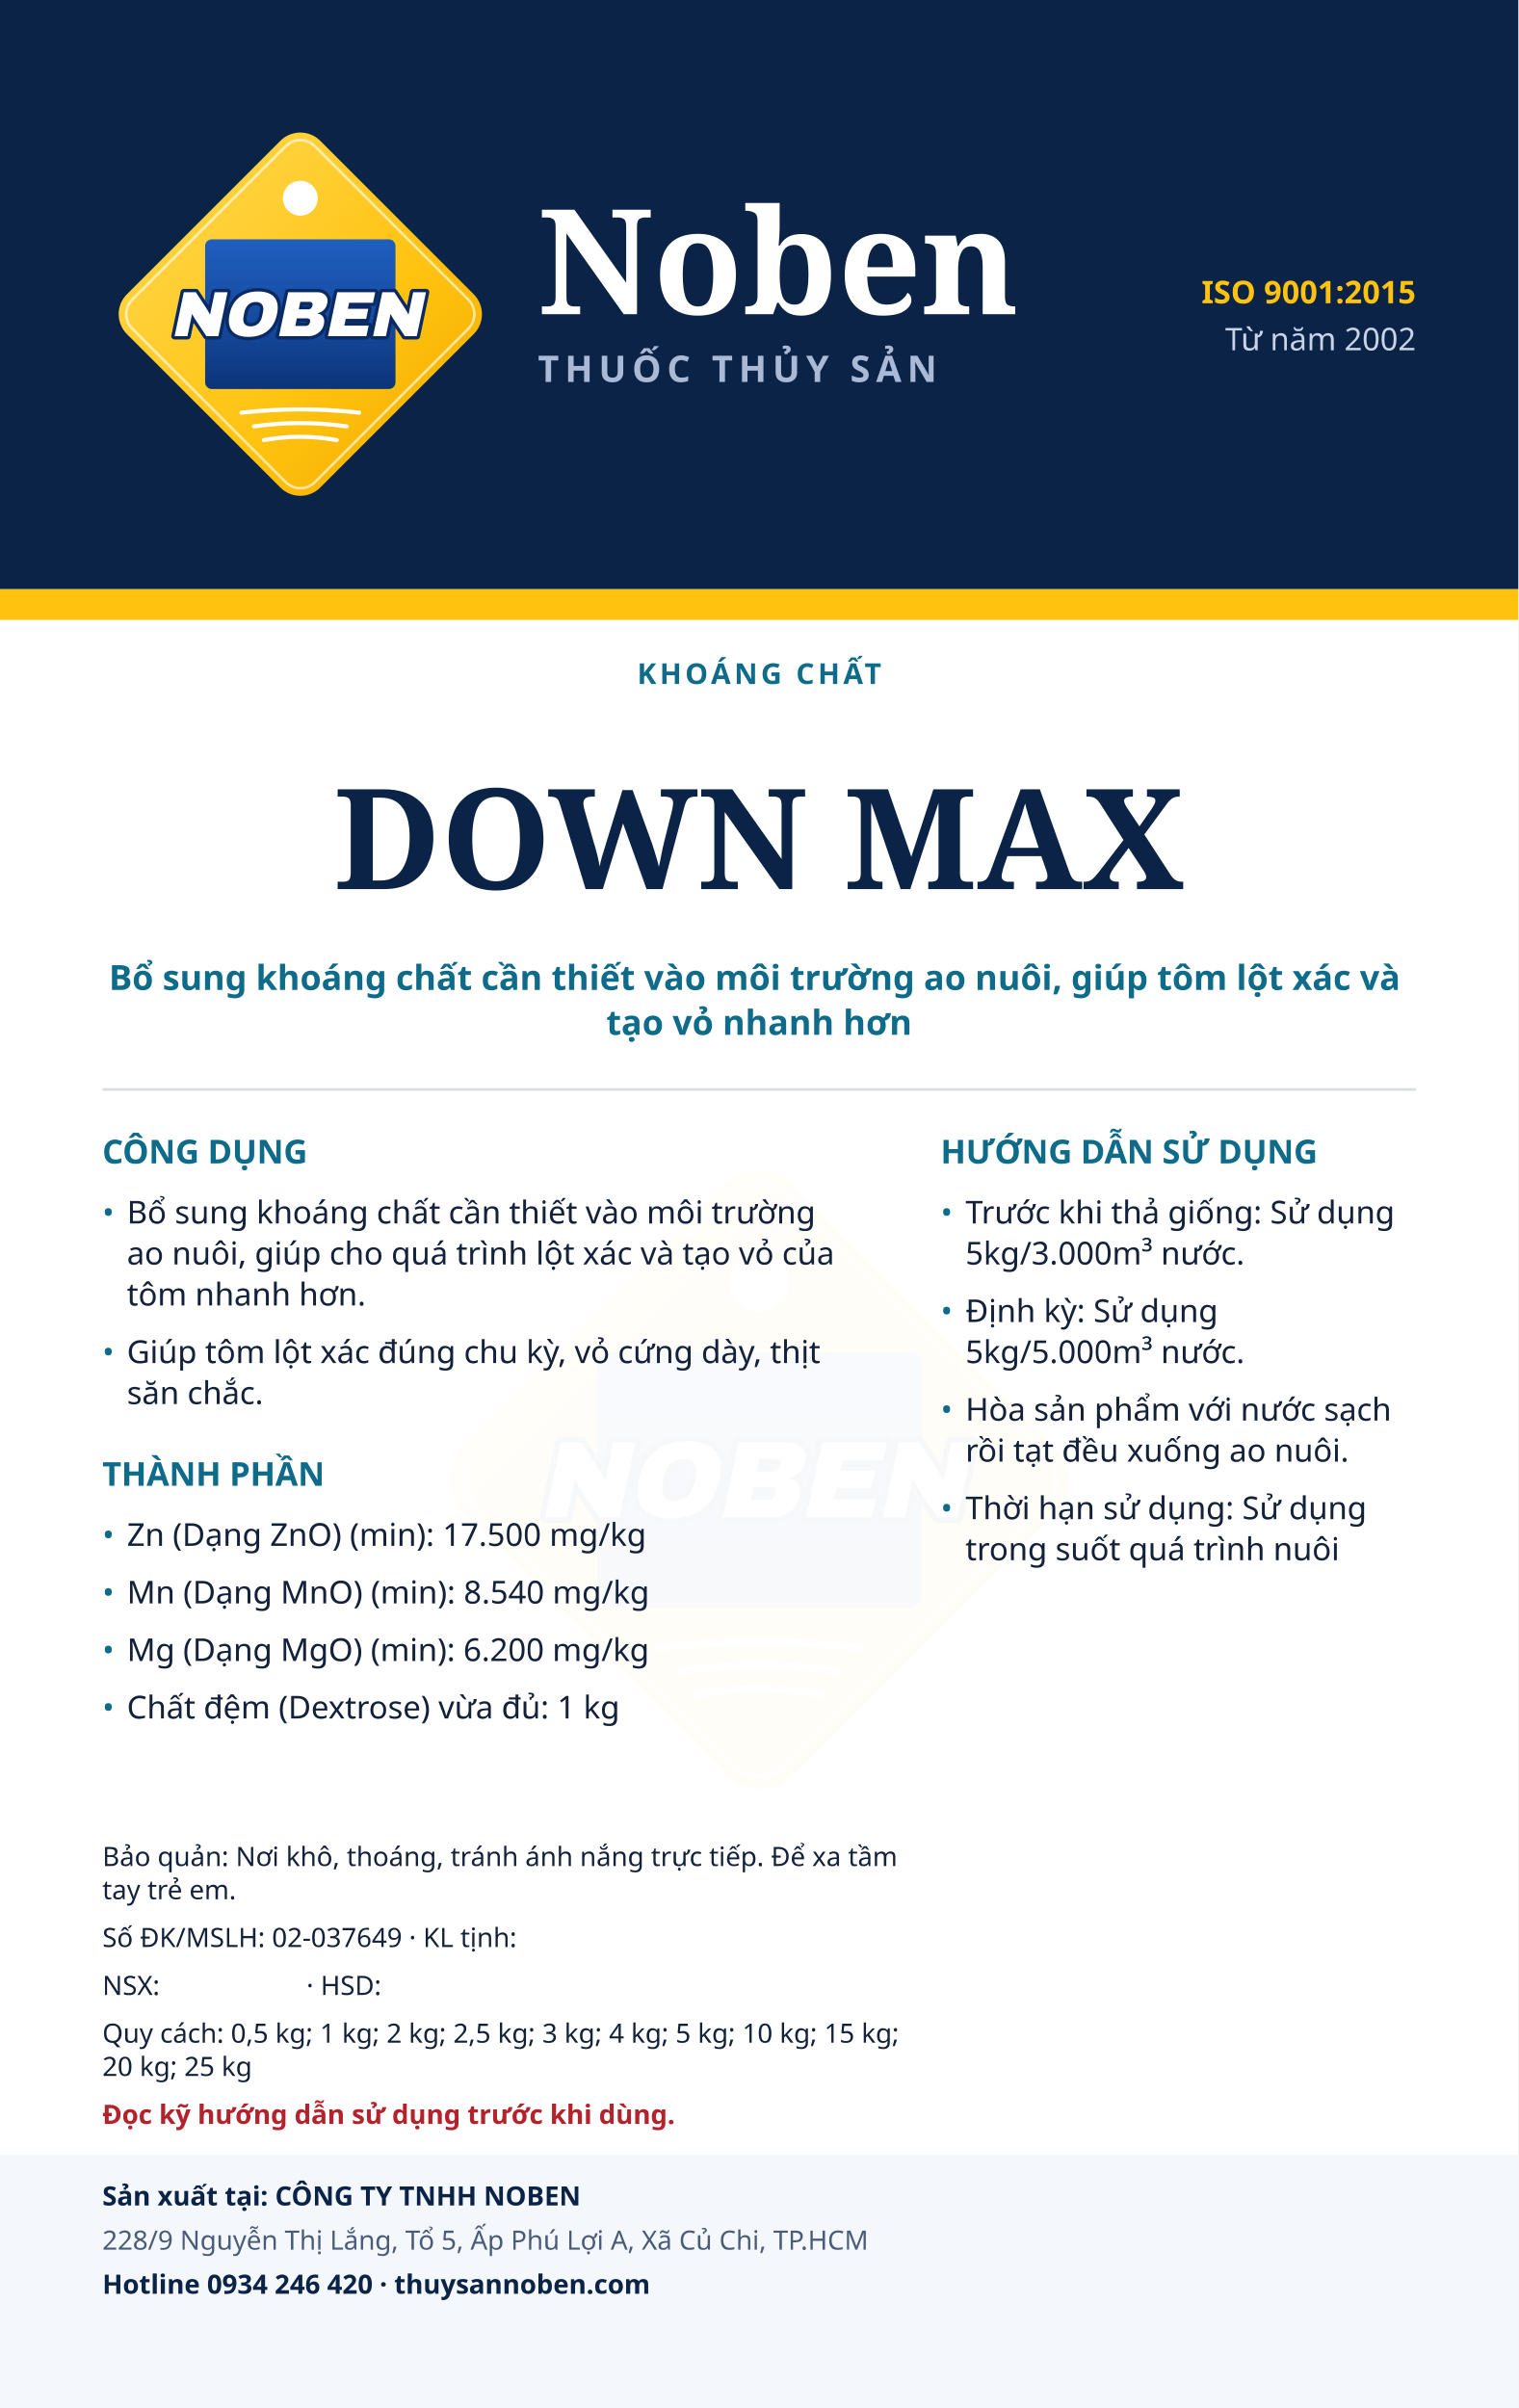
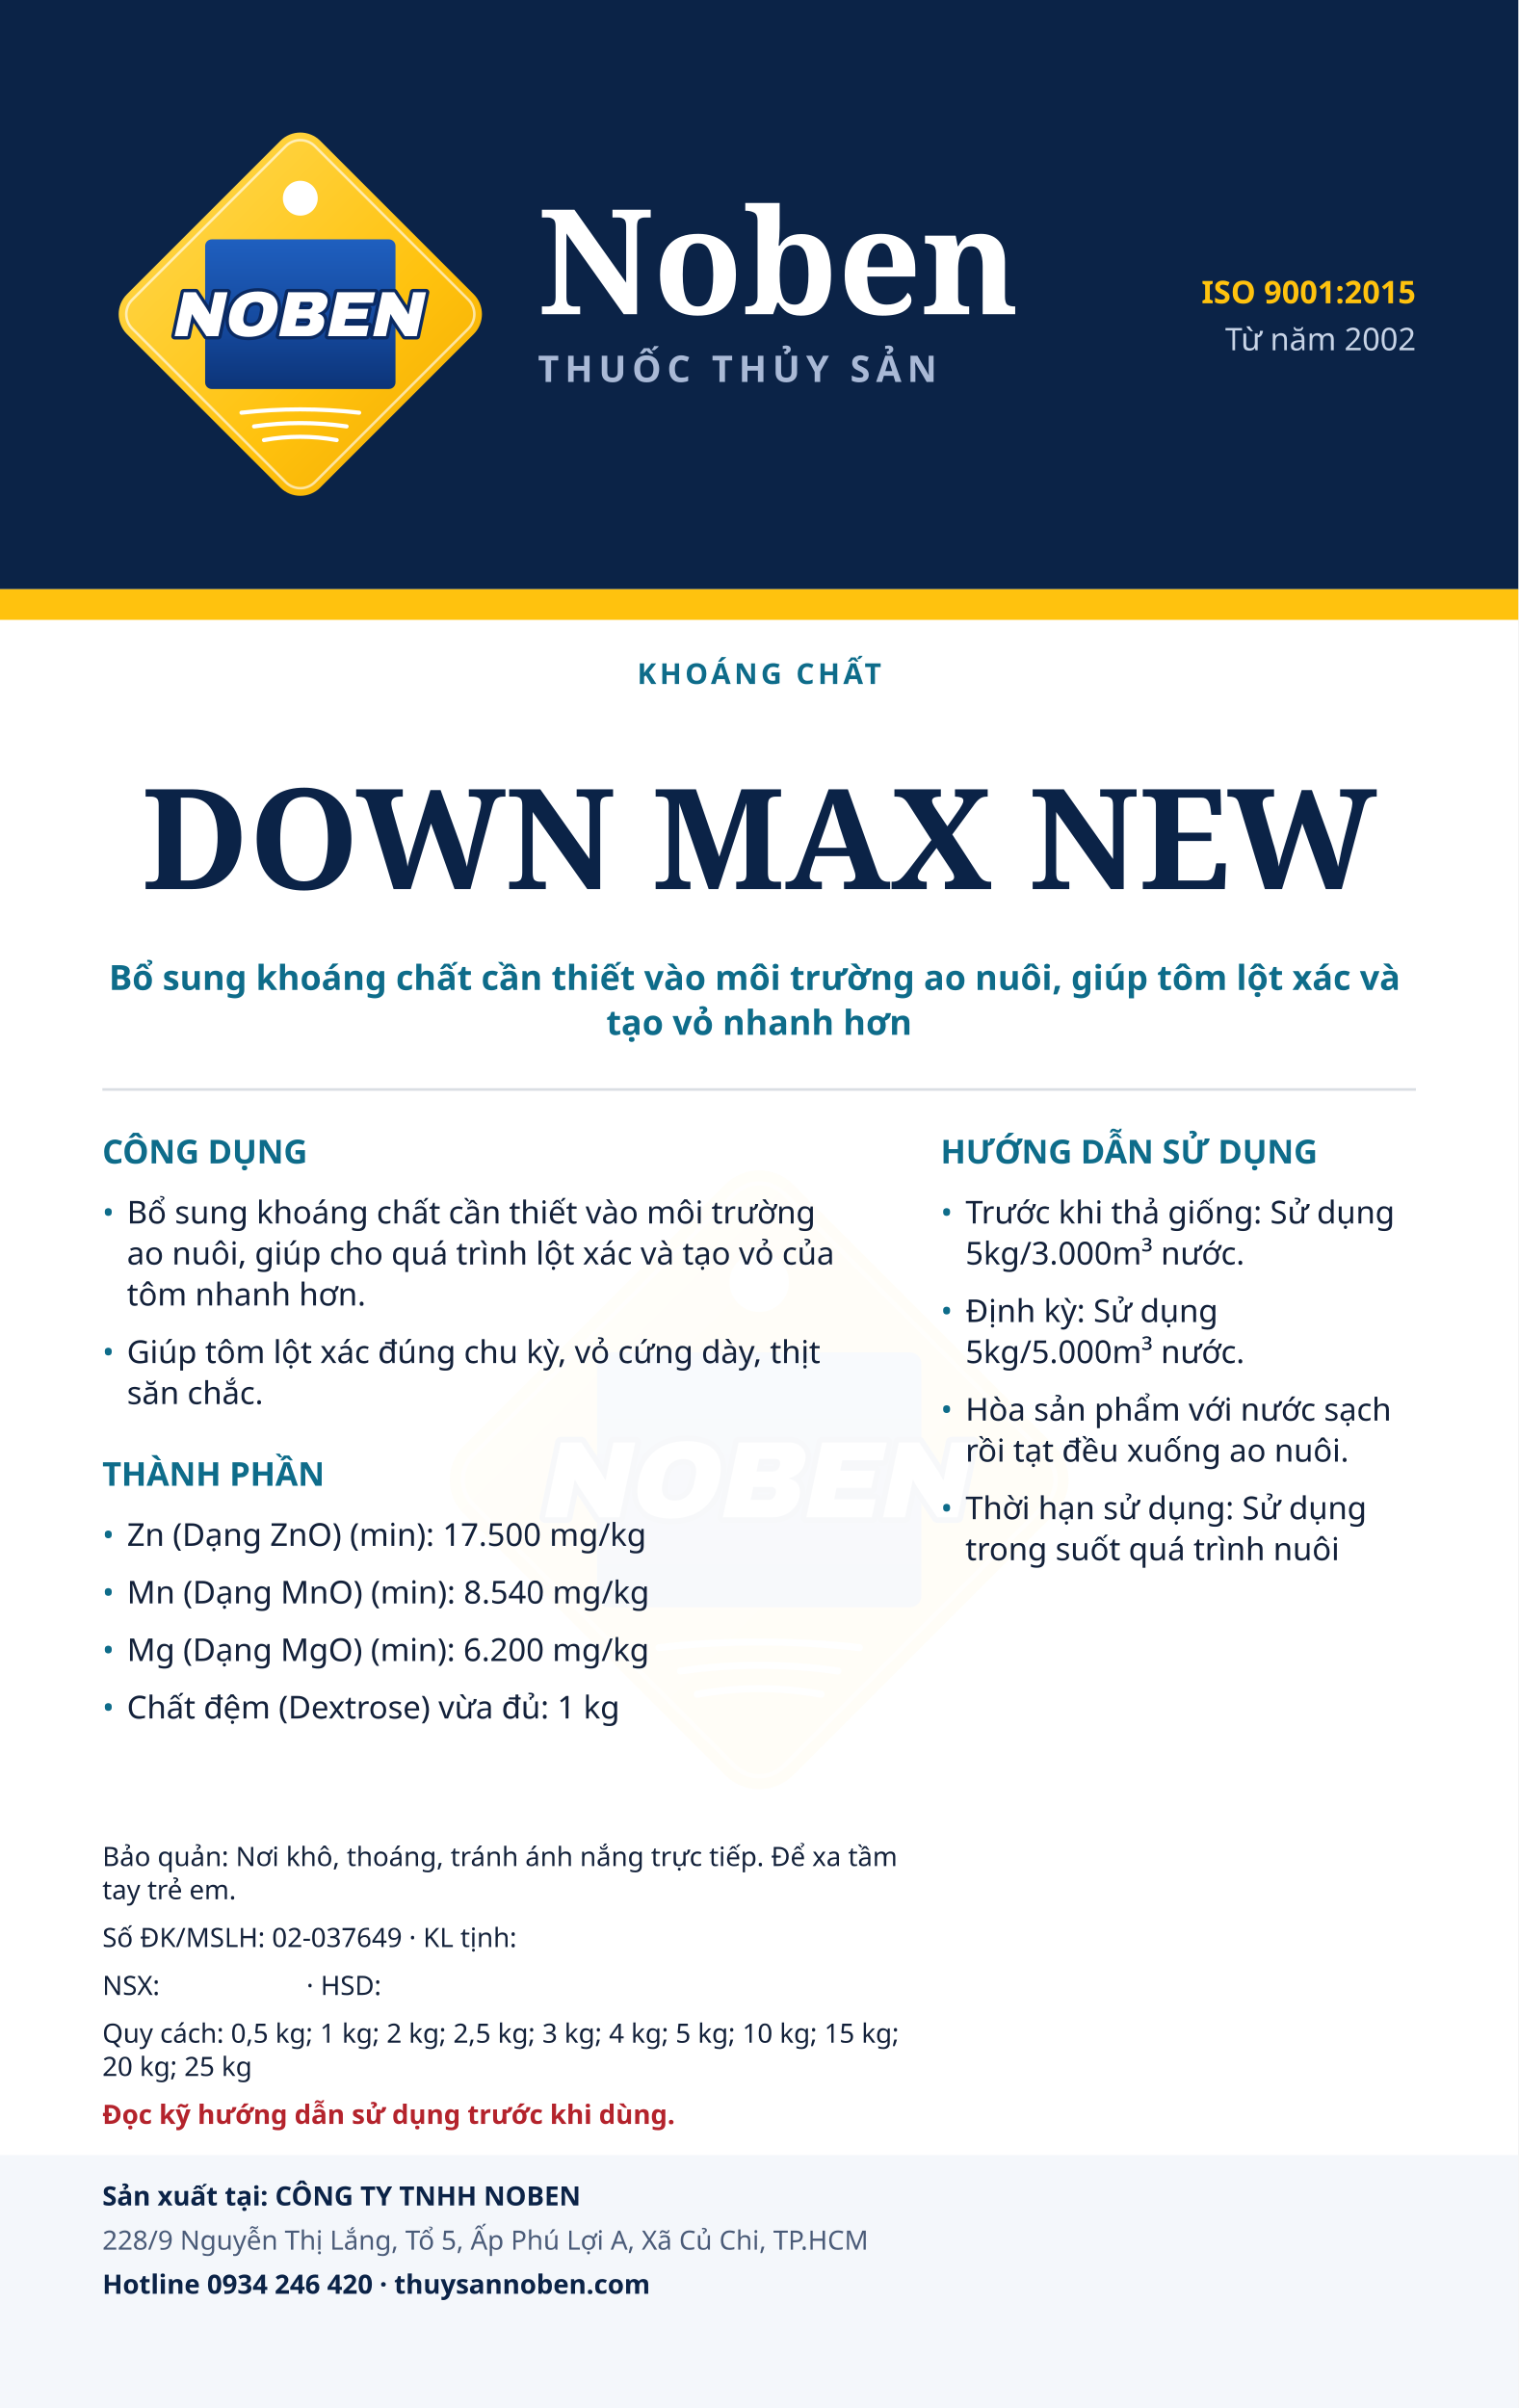
<svg xmlns="http://www.w3.org/2000/svg" xmlns:xlink="http://www.w3.org/1999/xlink" width="116mm" height="183.98mm" viewBox="-3 -3 116 183.98" data-trim="110 177.98" data-tran-le="3" data-an-toan="4.82">
  <defs>
    <clipPath id="nb-trang-giua">
      <rect x="0" y="44.36" width="110" height="117.29" />
    </clipPath>
  </defs>
  <g id="nen">
    <rect x="-3" y="-3" width="116" height="183.98" fill="#ffffff" />
    <rect x="-3" y="161.65" width="116" height="19.33" fill="#f4f7fb" />
    <g opacity="0.035" clip-path="url(#nb-trang-giua)">
      <use href="#nb-mark-art" xlink:href="#nb-mark-art" transform="translate(29.24 84.3) scale(0.10064)" />
    </g>
  </g>
  <g id="dai-thuong-hieu" data-khung="38.09 0 67.09 42.02">
    <rect x="-3" y="-3" width="116" height="45.02" fill="#0b2347" />
    <rect x="-3" y="42.02" width="116" height="2.34" fill="#ffc20e" />
    <text font-family="'Playfair Display ExtraBold', 'Playfair Display', serif" font-weight="800" font-size="11.18" fill="#ffffff" x="38.09" y="21.01">Noben</text>
    <text font-family="'Be Vietnam Pro SemiBold', 'Be Vietnam Pro', sans-serif" font-weight="600" font-size="2.79" fill="#a9b9d6" letter-spacing="0.45" x="38.09" y="26.18">THUỐC THỦY SẢN</text>
    <text font-family="'Be Vietnam Pro SemiBold', 'Be Vietnam Pro', sans-serif" font-weight="600" font-size="2.39" fill="#ffc20e" text-anchor="end" x="105.18" y="20.17">ISO 9001:2015</text>
    <text font-family="'Be Vietnam Pro', sans-serif" font-weight="400" font-size="2.39" fill="#c7d3e6" text-anchor="end" x="105.18" y="23.76">Từ năm 2002</text>
  </g>
  <g id="logo">
    <g transform="translate(4.82 5.88) scale(0.05908)">
      <g id="nb-mark-art">
        <defs>
          <linearGradient id="nb-g" x1="0" y1="0" x2="1" y2="1">
            <stop offset="0" stop-color="#ffdb57" />
            <stop offset=".618" stop-color="#ffc20e" />
            <stop offset="1" stop-color="#f2a900" />
          </linearGradient>
          <linearGradient id="nb-b" x1="0" y1="0" x2="0" y2="1">
            <stop offset="0" stop-color="#1f5fbf" />
            <stop offset=".618" stop-color="#14479a" />
            <stop offset="1" stop-color="#0c3478" />
          </linearGradient>
        </defs>
        <path d="M281.79 31.79 L480.21 230.21 A36.47 36.47 0 0 1 480.21 281.79 L281.79 480.21 A36.47 36.47 0 0 1 230.21 480.21 L31.79 281.79 A36.47 36.47 0 0 1 31.79 230.21 L230.21 31.79 A36.47 36.47 0 0 1 281.79 31.79 Z" fill="url(#nb-g)" />
        <path d="M274.83 38.76 L473.24 237.17 A26.62 26.62 0 0 1 473.24 274.83 L274.83 473.24 A26.62 26.62 0 0 1 237.17 473.24 L38.76 274.83 A26.62 26.62 0 0 1 38.76 237.17 L237.17 38.76 A26.62 26.62 0 0 1 274.83 38.76 Z" fill="none" stroke="#ffffff" stroke-opacity=".618" stroke-width="3.29" />
        <path d="M141.52 159.23 H370.48 A8.61 8.61 0 0 1 379.09 167.84 V344.16 A8.61 8.61 0 0 1 370.48 352.77 H141.52 A8.61 8.61 0 0 1 132.91 344.16 V167.84 A8.61 8.61 0 0 1 141.52 159.23 Z" fill="url(#nb-b)" />
        <circle cx="256" cy="106.02" r="22.54" fill="#ffffff" />
        <g transform="translate(93.46 284.39) scale(0.89704)">
          <g fill="none" stroke="#0a2a63" stroke-width="9.6" stroke-linejoin="round">
            <path transform="translate(-6.81 0)" d="M6.808 0.0 20.1 -63.296H37.396L52.312 -40.572Q52.947 -39.652 53.96 -37.904Q54.973 -36.156 56.022 -34.362Q57.071 -32.568 57.575 -31.464L58.074 -31.648Q58.523 -34.224 59.054 -36.754Q59.586 -39.284 59.856 -40.572L64.628 -63.296H83.12L69.828 0.0H52.624L35.765 -25.3Q34.587 -27.14 33.802 -28.658Q33.017 -30.176 32.295 -31.556L31.796 -31.372Q31.521 -29.624 31.154 -27.876Q30.787 -26.128 30.613 -25.3L25.3 0.0Z " />
            <path transform="translate(-7.2 0)" d="M113.676 1.104Q102.912 1.104 96.049 -2.576Q89.186 -6.256 86.674 -13.57Q84.162 -20.884 86.422 -31.648Q88.702 -42.504 94.276 -49.772Q99.85 -57.04 108.259 -60.72Q116.668 -64.4 127.432 -64.4Q138.288 -64.4 145.151 -60.72Q152.014 -57.04 154.536 -49.772Q157.058 -42.504 154.778 -31.648Q152.518 -20.884 146.934 -13.57Q141.35 -6.256 132.941 -2.576Q124.532 1.104 113.676 1.104ZM116.864 -14.076Q120.176 -14.076 122.928 -15.134Q125.68 -16.192 127.788 -18.124Q129.896 -20.056 131.294 -22.77Q132.692 -25.484 133.368 -28.704L134.604 -34.592Q135.281 -37.812 135.022 -40.526Q134.764 -43.24 133.468 -45.172Q132.172 -47.104 129.864 -48.162Q127.556 -49.22 124.244 -49.22Q120.932 -49.22 118.18 -48.162Q115.428 -47.104 113.366 -45.172Q111.304 -43.24 109.906 -40.526Q108.509 -37.812 107.832 -34.592L106.596 -28.704Q105.92 -25.484 106.178 -22.77Q106.436 -20.056 107.686 -18.124Q108.936 -16.192 111.244 -15.134Q113.552 -14.076 116.864 -14.076Z " />
            <path transform="translate(-7.59 0)" d="M158.08 0.0 171.372 -63.296H213.508Q218.292 -63.296 221.833 -61.318Q225.373 -59.34 227.031 -55.844Q228.689 -52.348 227.723 -47.748Q226.757 -43.148 224.667 -40.204Q222.577 -37.26 219.827 -35.558Q217.078 -33.856 214.052 -33.028L213.975 -32.66Q217.132 -31.924 219.469 -30.13Q221.807 -28.336 222.786 -25.116Q223.766 -21.896 222.704 -16.836Q221.641 -11.776 218.365 -8.004Q215.089 -4.232 210.504 -2.116Q205.92 0.0 200.768 0.0ZM181.503 -14.72H196.959Q199.075 -14.72 200.672 -16.192Q202.269 -17.664 202.888 -20.608Q203.177 -21.988 202.821 -23.138Q202.464 -24.288 201.542 -24.932Q200.619 -25.576 199.239 -25.576H183.783ZM186.526 -38.64H200.51Q201.982 -38.64 203.139 -39.33Q204.296 -40.02 205.165 -41.308Q206.033 -42.596 206.439 -44.528Q206.864 -46.552 205.783 -47.978Q204.703 -49.404 202.771 -49.404H188.787Z " />
            <path transform="translate(-7.8 0)" d="M228.932 0.0 242.224 -63.296H296.964L293.776 -48.116H259.368L257.533 -39.376H286.973L283.92 -24.84H254.48L252.452 -15.18H287.504L284.316 0.0Z " />
            <path transform="translate(-8 0)" d="M294.08 0.0 307.372 -63.296H324.668L339.584 -40.572Q340.219 -39.652 341.232 -37.904Q342.245 -36.156 343.294 -34.362Q344.343 -32.568 344.847 -31.464L345.346 -31.648Q345.795 -34.224 346.326 -36.754Q346.858 -39.284 347.128 -40.572L351.9 -63.296H370.392L357.1 0.0H339.896L323.037 -25.3Q321.859 -27.14 321.074 -28.658Q320.289 -30.176 319.567 -31.556L319.068 -31.372Q318.793 -29.624 318.426 -27.876Q318.059 -26.128 317.885 -25.3L312.572 0.0Z" />
          </g>
          <g fill="#ffffff">
            <path transform="translate(-6.81 0)" d="M6.808 0.0 20.1 -63.296H37.396L52.312 -40.572Q52.947 -39.652 53.96 -37.904Q54.973 -36.156 56.022 -34.362Q57.071 -32.568 57.575 -31.464L58.074 -31.648Q58.523 -34.224 59.054 -36.754Q59.586 -39.284 59.856 -40.572L64.628 -63.296H83.12L69.828 0.0H52.624L35.765 -25.3Q34.587 -27.14 33.802 -28.658Q33.017 -30.176 32.295 -31.556L31.796 -31.372Q31.521 -29.624 31.154 -27.876Q30.787 -26.128 30.613 -25.3L25.3 0.0Z " />
            <path transform="translate(-7.2 0)" d="M113.676 1.104Q102.912 1.104 96.049 -2.576Q89.186 -6.256 86.674 -13.57Q84.162 -20.884 86.422 -31.648Q88.702 -42.504 94.276 -49.772Q99.85 -57.04 108.259 -60.72Q116.668 -64.4 127.432 -64.4Q138.288 -64.4 145.151 -60.72Q152.014 -57.04 154.536 -49.772Q157.058 -42.504 154.778 -31.648Q152.518 -20.884 146.934 -13.57Q141.35 -6.256 132.941 -2.576Q124.532 1.104 113.676 1.104ZM116.864 -14.076Q120.176 -14.076 122.928 -15.134Q125.68 -16.192 127.788 -18.124Q129.896 -20.056 131.294 -22.77Q132.692 -25.484 133.368 -28.704L134.604 -34.592Q135.281 -37.812 135.022 -40.526Q134.764 -43.24 133.468 -45.172Q132.172 -47.104 129.864 -48.162Q127.556 -49.22 124.244 -49.22Q120.932 -49.22 118.18 -48.162Q115.428 -47.104 113.366 -45.172Q111.304 -43.24 109.906 -40.526Q108.509 -37.812 107.832 -34.592L106.596 -28.704Q105.92 -25.484 106.178 -22.77Q106.436 -20.056 107.686 -18.124Q108.936 -16.192 111.244 -15.134Q113.552 -14.076 116.864 -14.076Z " />
            <path transform="translate(-7.59 0)" d="M158.08 0.0 171.372 -63.296H213.508Q218.292 -63.296 221.833 -61.318Q225.373 -59.34 227.031 -55.844Q228.689 -52.348 227.723 -47.748Q226.757 -43.148 224.667 -40.204Q222.577 -37.26 219.827 -35.558Q217.078 -33.856 214.052 -33.028L213.975 -32.66Q217.132 -31.924 219.469 -30.13Q221.807 -28.336 222.786 -25.116Q223.766 -21.896 222.704 -16.836Q221.641 -11.776 218.365 -8.004Q215.089 -4.232 210.504 -2.116Q205.92 0.0 200.768 0.0ZM181.503 -14.72H196.959Q199.075 -14.72 200.672 -16.192Q202.269 -17.664 202.888 -20.608Q203.177 -21.988 202.821 -23.138Q202.464 -24.288 201.542 -24.932Q200.619 -25.576 199.239 -25.576H183.783ZM186.526 -38.64H200.51Q201.982 -38.64 203.139 -39.33Q204.296 -40.02 205.165 -41.308Q206.033 -42.596 206.439 -44.528Q206.864 -46.552 205.783 -47.978Q204.703 -49.404 202.771 -49.404H188.787Z " />
            <path transform="translate(-7.8 0)" d="M228.932 0.0 242.224 -63.296H296.964L293.776 -48.116H259.368L257.533 -39.376H286.973L283.92 -24.84H254.48L252.452 -15.18H287.504L284.316 0.0Z " />
            <path transform="translate(-8 0)" d="M294.08 0.0 307.372 -63.296H324.668L339.584 -40.572Q340.219 -39.652 341.232 -37.904Q342.245 -36.156 343.294 -34.362Q344.343 -32.568 344.847 -31.464L345.346 -31.648Q345.795 -34.224 346.326 -36.754Q346.858 -39.284 347.128 -40.572L351.9 -63.296H370.392L357.1 0.0H339.896L323.037 -25.3Q321.859 -27.14 321.074 -28.658Q320.289 -30.176 319.567 -31.556L319.068 -31.372Q318.793 -29.624 318.426 -27.876Q318.059 -26.128 317.885 -25.3L312.572 0.0Z" />
          </g>
        </g>
        <path d="M179.92 383.41 Q256 374.8 332.08 383.41 M196.19 401.13 Q256 392.52 315.81 401.13 M208.98 418.85 Q256 410.24 303.02 418.85" fill="none" stroke="#ffffff" stroke-width="5.32" stroke-linecap="round" />
      </g>
    </g>
  </g>
  <g id="ten-san-pham" data-khung="4.82 44.36 100.36 38.58">
    <text font-family="'Be Vietnam Pro SemiBold', 'Be Vietnam Pro', sans-serif" font-weight="600" font-size="2.2" fill="#0e6c8a" text-anchor="middle" letter-spacing="0.26">
      <tspan x="55" y="49.26">KHOÁNG CHẤT</tspan>
    </text>
    <text font-family="'Playfair Display ExtraBold', 'Playfair Display', serif" font-weight="800" font-size="10.68" fill="#0b2347" text-anchor="middle">
-       <tspan x="55" y="64.93">DOWN MAX</tspan>
+       <tspan x="55" y="64.93">DOWN MAX NEW</tspan>
    </text>
    <text font-family="'Be Vietnam Pro SemiBold', 'Be Vietnam Pro', sans-serif" font-weight="600" font-size="2.64" fill="#0e6c8a" text-anchor="middle">
      <tspan x="55" y="72.63">Bổ sung khoáng chất cần thiết vào môi trường ao nuôi, giúp tôm lột xác và</tspan>
      <tspan x="55" y="76.06">tạo vỏ nhanh hơn</tspan>
    </text>
  </g>
  <g id="cong-dung" data-khung="4.82 82.94 58.75 21.98">
    <line x1="4.82" y1="80.24" x2="105.18" y2="80.24" stroke="#0b2347" stroke-opacity="0.15" stroke-width="0.2" />
    <text font-family="'Be Vietnam Pro SemiBold', 'Be Vietnam Pro', sans-serif" font-weight="600" font-size="2.51" fill="#0e6c8a">
      <tspan x="4.82" y="85.89">CÔNG DỤNG</tspan>
    </text>
    <text font-family="'Be Vietnam Pro', sans-serif" font-weight="400" font-size="2.41" fill="#0e6c8a" x="4.82" y="90.48">•</text>
    <text font-family="'Be Vietnam Pro', sans-serif" font-weight="400" font-size="2.41" fill="#13213a">
      <tspan x="6.7" y="90.48">Bổ sung khoáng chất cần thiết vào môi trường</tspan>
      <tspan x="6.7" y="93.61">ao nuôi, giúp cho quá trình lột xác và tạo vỏ của</tspan>
      <tspan x="6.7" y="96.74">tôm nhanh hơn.</tspan>
    </text>
    <text font-family="'Be Vietnam Pro', sans-serif" font-weight="400" font-size="2.41" fill="#0e6c8a" x="4.82" y="101.14">•</text>
    <text font-family="'Be Vietnam Pro', sans-serif" font-weight="400" font-size="2.41" fill="#13213a">
      <tspan x="6.7" y="101.14">Giúp tôm lột xác đúng chu kỳ, vỏ cứng dày, thịt</tspan>
      <tspan x="6.7" y="104.27">săn chắc.</tspan>
    </text>
  </g>
  <g id="huong-dan" data-khung="68.87 82.94 36.31 33.91">
    <text font-family="'Be Vietnam Pro SemiBold', 'Be Vietnam Pro', sans-serif" font-weight="600" font-size="2.51" fill="#0e6c8a">
      <tspan x="68.87" y="85.89">HƯỚNG DẪN SỬ DỤNG</tspan>
    </text>
    <text font-family="'Be Vietnam Pro', sans-serif" font-weight="400" font-size="2.41" fill="#0e6c8a" x="68.87" y="90.48">•</text>
    <text font-family="'Be Vietnam Pro', sans-serif" font-weight="400" font-size="2.41" fill="#13213a">
      <tspan x="70.76" y="90.48">Trước khi thả giống: Sử dụng</tspan>
      <tspan x="70.76" y="93.61">5kg/3.000m³ nước.</tspan>
    </text>
    <text font-family="'Be Vietnam Pro', sans-serif" font-weight="400" font-size="2.41" fill="#0e6c8a" x="68.87" y="98.01">•</text>
    <text font-family="'Be Vietnam Pro', sans-serif" font-weight="400" font-size="2.41" fill="#13213a">
      <tspan x="70.76" y="98.01">Định kỳ: Sử dụng</tspan>
      <tspan x="70.76" y="101.14">5kg/5.000m³ nước.</tspan>
    </text>
    <text font-family="'Be Vietnam Pro', sans-serif" font-weight="400" font-size="2.41" fill="#0e6c8a" x="68.87" y="105.54">•</text>
    <text font-family="'Be Vietnam Pro', sans-serif" font-weight="400" font-size="2.41" fill="#13213a">
      <tspan x="70.76" y="105.54">Hòa sản phẩm với nước sạch</tspan>
      <tspan x="70.76" y="108.67">rồi tạt đều xuống ao nuôi.</tspan>
    </text>
    <text font-family="'Be Vietnam Pro', sans-serif" font-weight="400" font-size="2.41" fill="#0e6c8a" x="68.87" y="113.07">•</text>
    <text font-family="'Be Vietnam Pro', sans-serif" font-weight="400" font-size="2.41" fill="#13213a">
      <tspan x="70.76" y="113.07">Thời hạn sử dụng: Sử dụng</tspan>
      <tspan x="70.76" y="116.2">trong suốt quá trình nuôi</tspan>
    </text>
  </g>
  <g id="thanh-phan" data-khung="4.82 107.57 58.75 21.38">
    <text font-family="'Be Vietnam Pro SemiBold', 'Be Vietnam Pro', sans-serif" font-weight="600" font-size="2.51" fill="#0e6c8a">
      <tspan x="4.82" y="110.52">THÀNH PHẦN</tspan>
    </text>
    <text font-family="'Be Vietnam Pro', sans-serif" font-weight="400" font-size="2.41" fill="#0e6c8a" x="4.82" y="115.11">•</text>
    <text font-family="'Be Vietnam Pro', sans-serif" font-weight="400" font-size="2.41" fill="#13213a">
      <tspan x="6.7" y="115.11">Zn (Dạng ZnO) (min): 17.500 mg/kg</tspan>
    </text>
    <text font-family="'Be Vietnam Pro', sans-serif" font-weight="400" font-size="2.41" fill="#0e6c8a" x="4.82" y="119.51">•</text>
    <text font-family="'Be Vietnam Pro', sans-serif" font-weight="400" font-size="2.41" fill="#13213a">
      <tspan x="6.7" y="119.51">Mn (Dạng MnO) (min): 8.540 mg/kg</tspan>
    </text>
    <text font-family="'Be Vietnam Pro', sans-serif" font-weight="400" font-size="2.41" fill="#0e6c8a" x="4.82" y="123.91">•</text>
    <text font-family="'Be Vietnam Pro', sans-serif" font-weight="400" font-size="2.41" fill="#13213a">
      <tspan x="6.7" y="123.91">Mg (Dạng MgO) (min): 6.200 mg/kg</tspan>
    </text>
    <text font-family="'Be Vietnam Pro', sans-serif" font-weight="400" font-size="2.41" fill="#0e6c8a" x="4.82" y="128.3">•</text>
    <text font-family="'Be Vietnam Pro', sans-serif" font-weight="400" font-size="2.41" fill="#13213a">
      <tspan x="6.7" y="128.3">Chất đệm (Dextrose) vừa đủ: 1 kg</tspan>
    </text>
  </g>
  <g id="phap-ly" data-khung="4.82 137.18 100.36 35.98">
    <text font-family="'Be Vietnam Pro', sans-serif" font-weight="400" font-size="2.03" fill="#13213a">
      <tspan x="4.82" y="139.57">Bảo quản: Nơi khô, thoáng, tránh ánh nắng trực tiếp. Để xa tầm</tspan>
      <tspan x="4.82" y="142.11">tay trẻ em.</tspan>
    </text>
    <text font-family="'Be Vietnam Pro', sans-serif" font-weight="400" font-size="2.03" fill="#13213a">
      <tspan x="4.82" y="145.76">Số ĐK/MSLH: 02-037649 · KL tịnh:</tspan>
    </text>
    <text font-family="'Be Vietnam Pro', sans-serif" font-weight="400" font-size="2.03" fill="#13213a">
      <tspan x="4.82" y="149.42">NSX:       · HSD:</tspan>
    </text>
    <text font-family="'Be Vietnam Pro', sans-serif" font-weight="400" font-size="2.03" fill="#13213a">
      <tspan x="4.82" y="153.07">Quy cách: 0,5 kg; 1 kg; 2 kg; 2,5 kg; 3 kg; 4 kg; 5 kg; 10 kg; 15 kg;</tspan>
      <tspan x="4.82" y="155.61">20 kg; 25 kg</tspan>
    </text>
    <text font-family="'Be Vietnam Pro SemiBold', 'Be Vietnam Pro', sans-serif" font-weight="600" font-size="2.03" fill="#b4232c">
      <tspan x="4.82" y="159.27">Đọc kỹ hướng dẫn sử dụng trước khi dùng.</tspan>
    </text>
    <text font-family="'Be Vietnam Pro SemiBold', 'Be Vietnam Pro', sans-serif" font-weight="600" font-size="2.03" fill="#0b2347">
      <tspan x="4.82" y="165.51">Sản xuất tại: CÔNG TY TNHH NOBEN</tspan>
    </text>
    <text font-family="'Be Vietnam Pro', sans-serif" font-weight="400" font-size="2.03" fill="#4a5b78">
      <tspan x="4.82" y="168.88">228/9 Nguyễn Thị Lắng, Tổ 5, Ấp Phú Lợi A, Xã Củ Chi, TP.HCM</tspan>
    </text>
    <text font-family="'Be Vietnam Pro SemiBold', 'Be Vietnam Pro', sans-serif" font-weight="600" font-size="2.03" fill="#0b2347">
      <tspan x="4.82" y="172.25">Hotline 0934 246 420 · thuysannoben.com</tspan>
    </text>
  </g>
  <g id="ma-vach" data-khung="72.18 138.6 33 19.8">
</g>
  <g id="vung-an-toan" display="none">
    <rect x="-3" y="-3" width="116" height="183.98" fill="none" stroke="#e6007e" stroke-width="0.2" />
    <rect x="0" y="0" width="110" height="177.98" fill="none" stroke="#00a0e9" stroke-width="0.25" />
    <rect x="4.82" y="4.82" width="100.36" height="168.34" fill="none" stroke="#2fb34a" stroke-width="0.2" stroke-dasharray="1 1" />
    <line x1="0" y1="110" x2="110" y2="110" stroke="#ffc20e" stroke-width="0.2" stroke-dasharray="2 1" />
  </g>
</svg>
